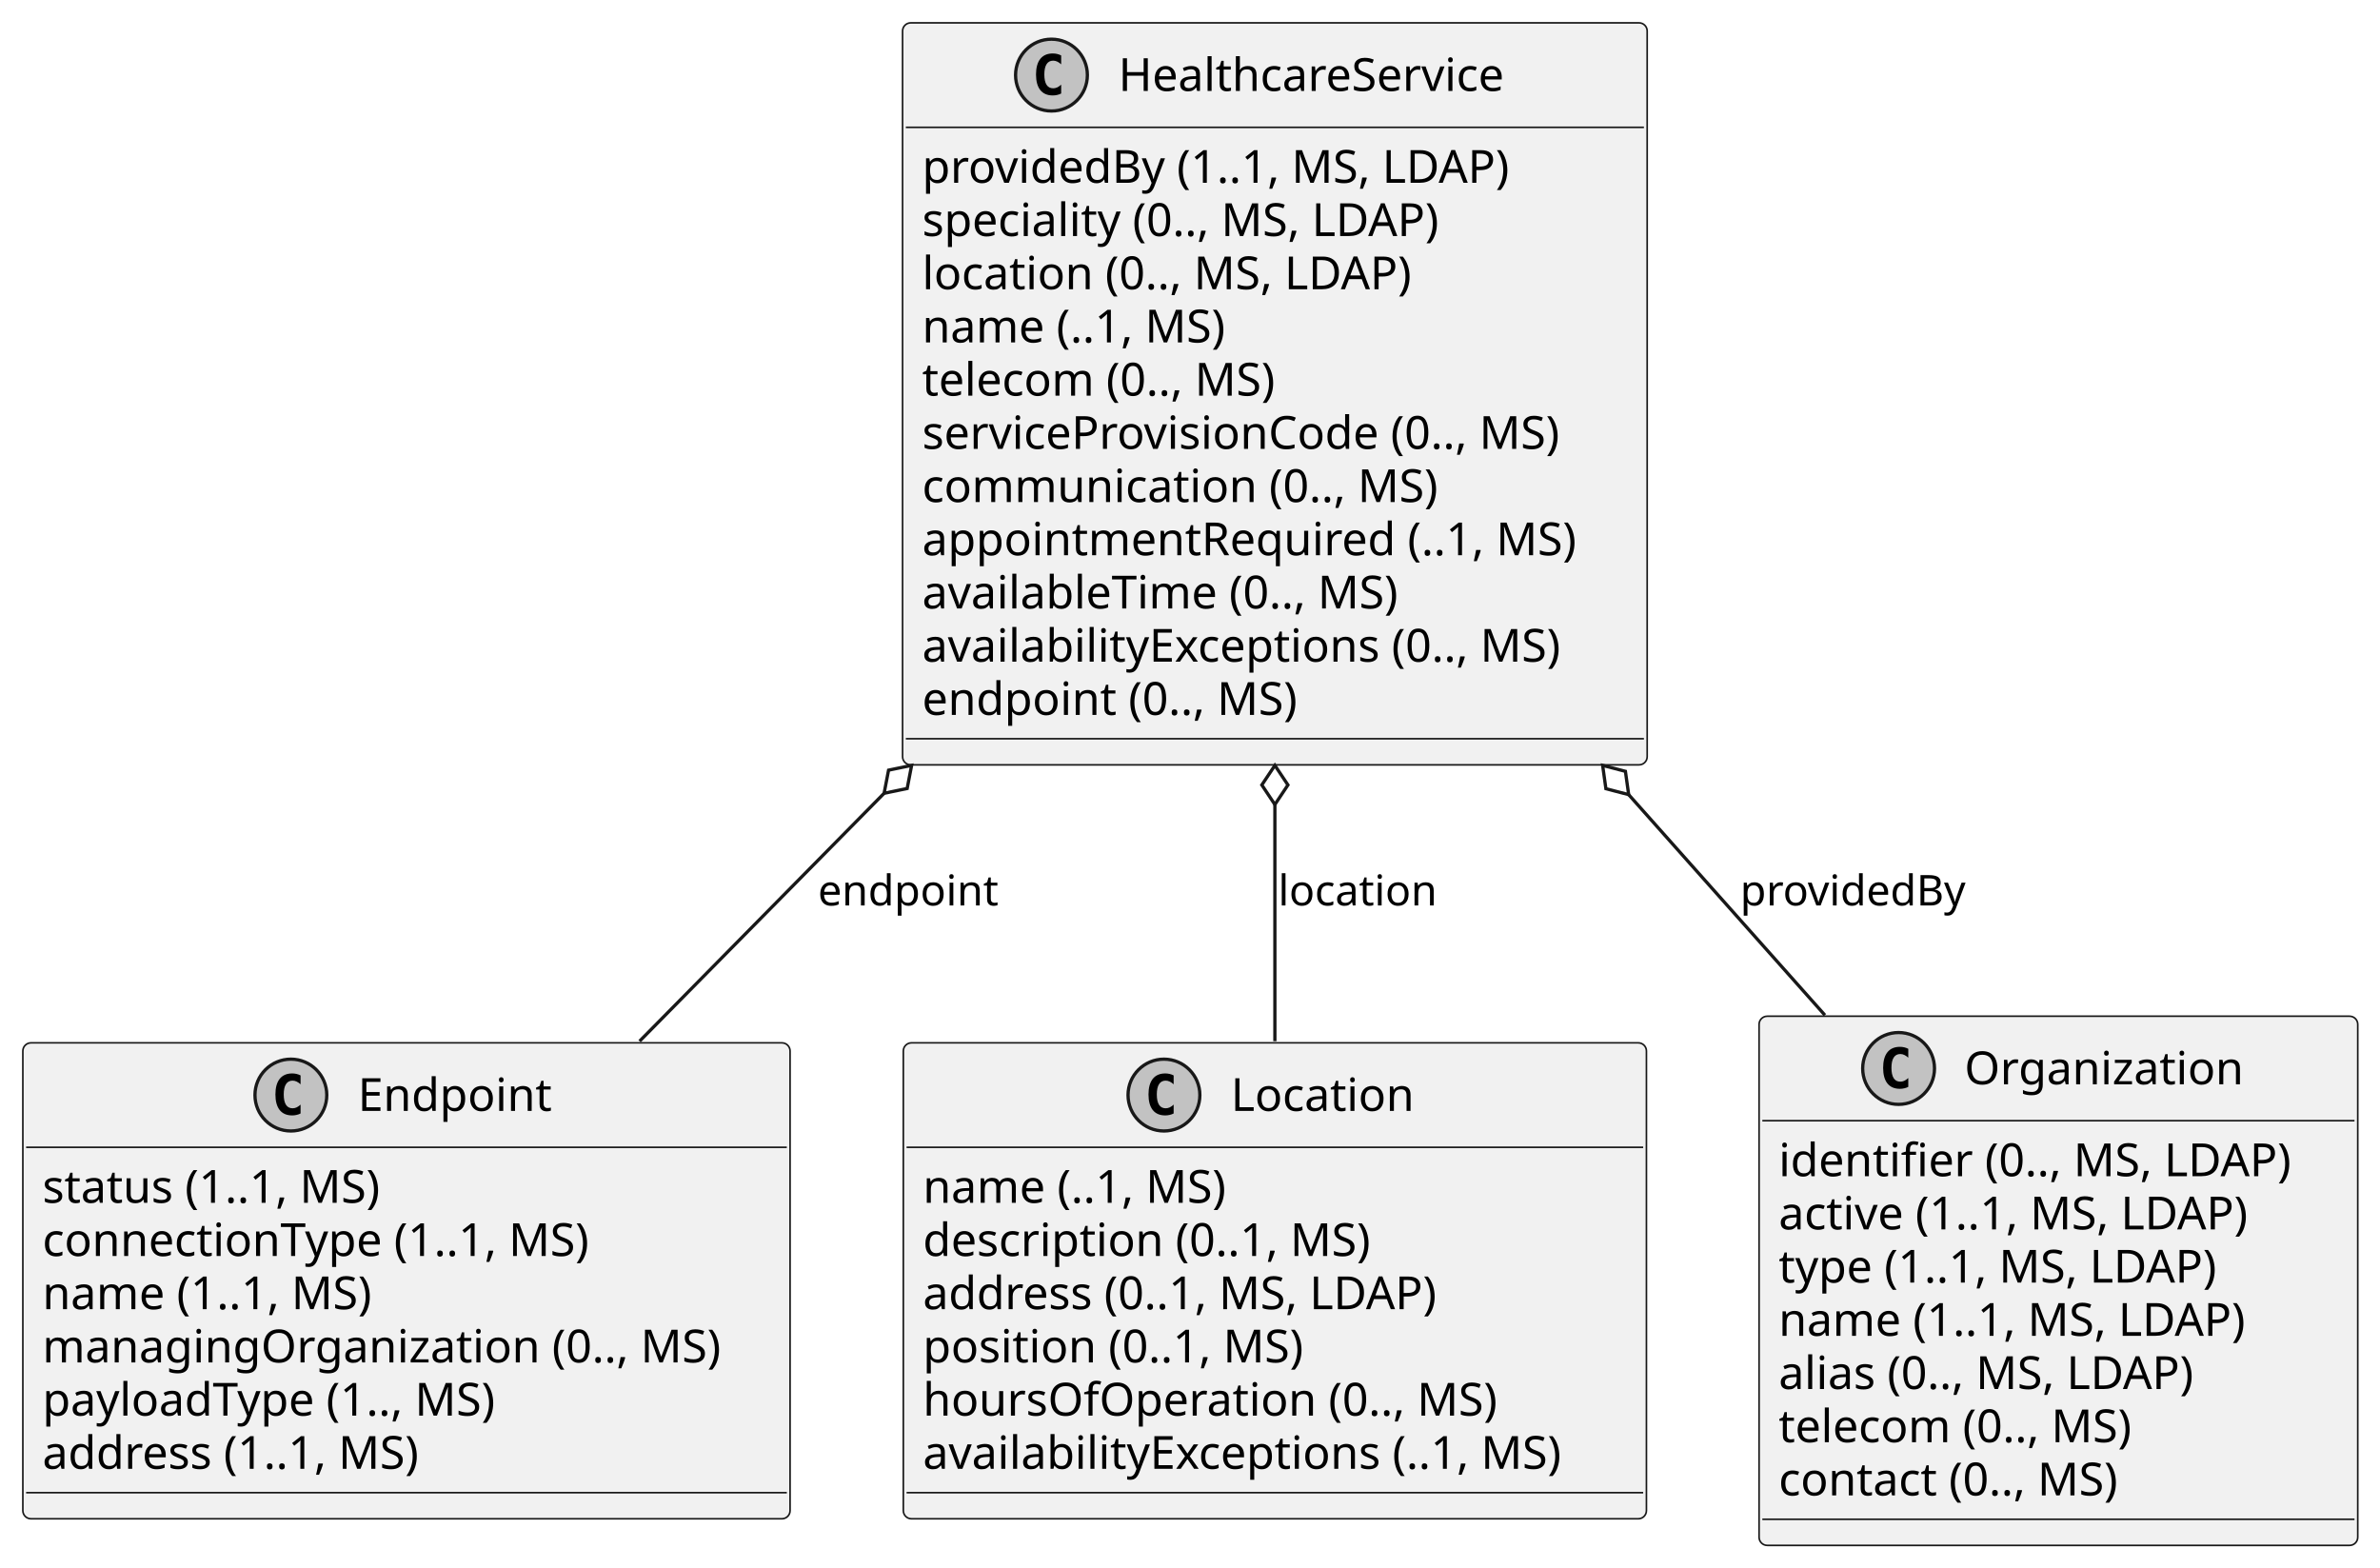
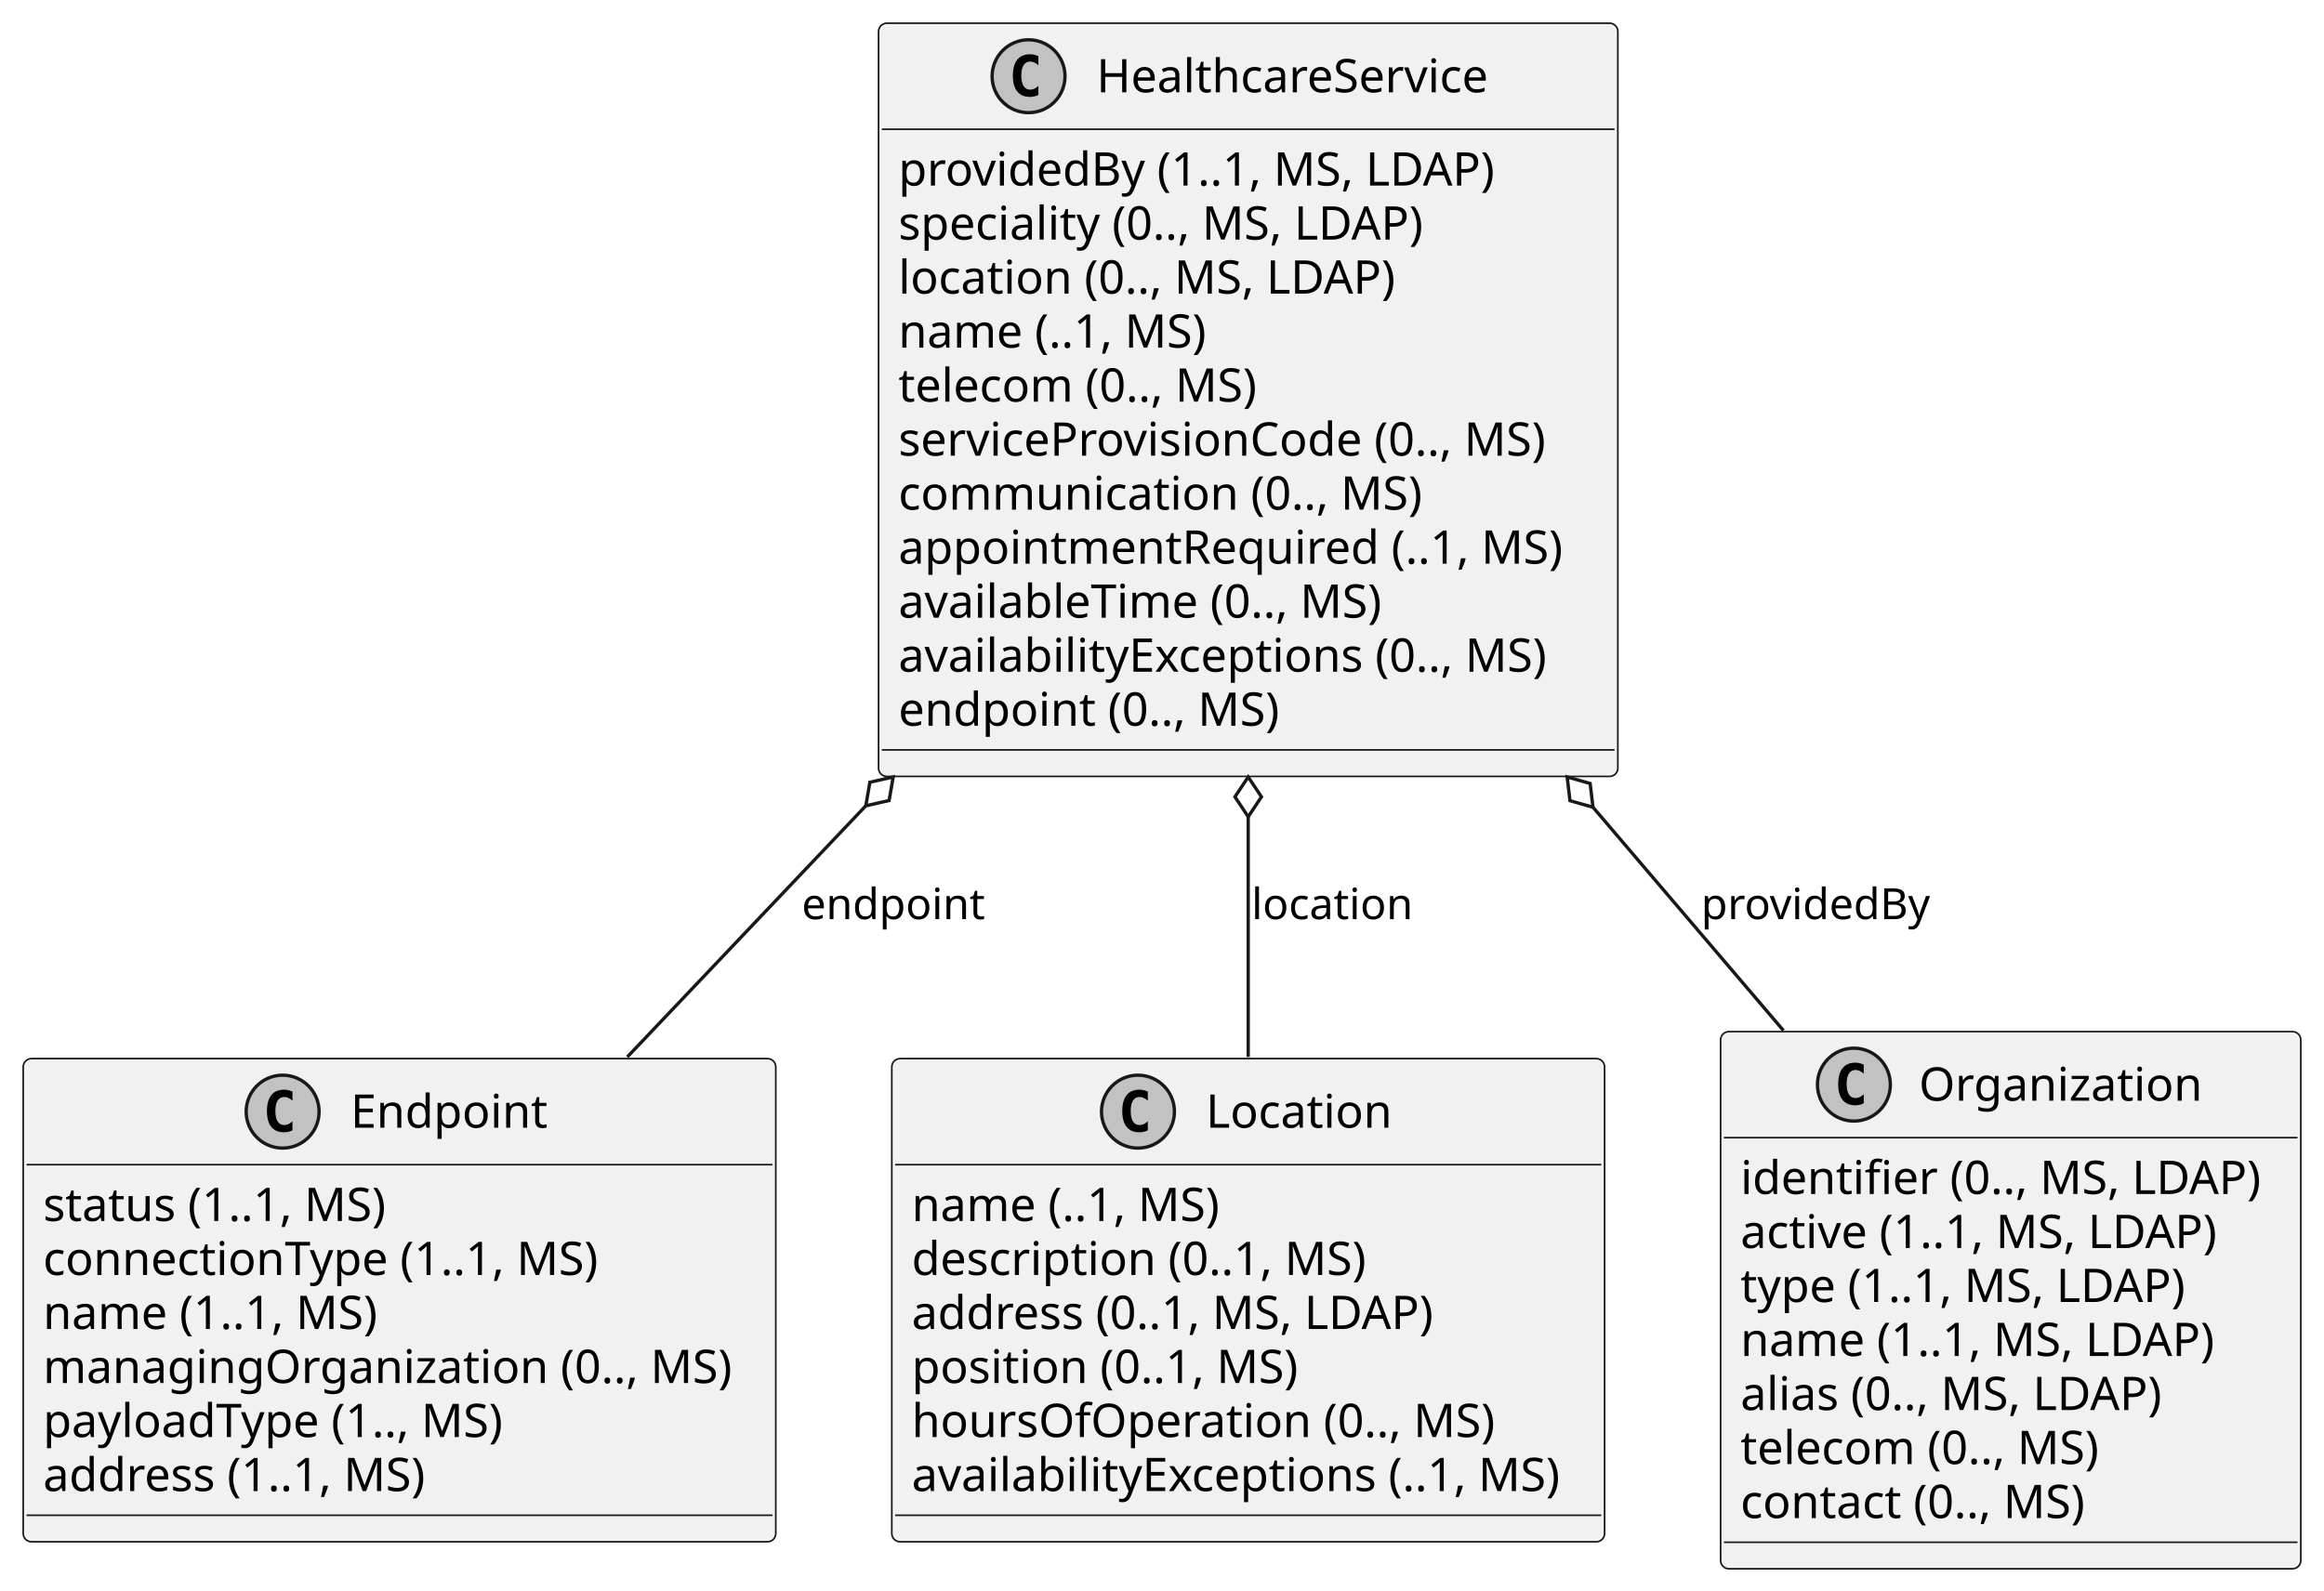
- <svg xmlns="http://www.w3.org/2000/svg" contentStyleType="text/css" data-diagram-type="CLASS" height="480px" preserveAspectRatio="none" style="width:729px;height:480px;background:#FFFFFF;" version="1.1" viewBox="0 0 729 480" width="729px" zoomAndPan="magnify">
+ <svg xmlns="http://www.w3.org/2000/svg" contentStyleType="text/css" height="480px" preserveAspectRatio="none" style="width:701px;height:480px;background:#FFFFFF;" version="1.1" viewBox="0 0 701 480" width="701px" zoomAndPan="magnify">
  <defs />
  <g>
-     <g class="entity" data-entity="HealthcareService" data-source-line="2" data-uid="ent0002" id="entity_HealthcareService">
-       <rect fill="#F1F1F1" height="227.266" rx="2.5" ry="2.5" style="stroke:#181818;stroke-width:0.5;" width="228.077" x="276.46" y="7" />
-       <ellipse cx="322.069" cy="23" fill="#C2C2C2" rx="11" ry="11" style="stroke:#181818;stroke-width:1;" />
-       <path d="M325.038,28.641 Q324.46,28.938 323.819,29.078 Q323.179,29.234 322.476,29.234 Q319.976,29.234 318.647,27.594 Q317.335,25.938 317.335,22.812 Q317.335,19.688 318.647,18.031 Q319.976,16.375 322.476,16.375 Q323.179,16.375 323.819,16.531 Q324.476,16.688 325.038,16.984 L325.038,19.703 Q324.413,19.125 323.819,18.859 Q323.226,18.578 322.601,18.578 Q321.257,18.578 320.569,19.656 Q319.882,20.719 319.882,22.812 Q319.882,24.906 320.569,25.984 Q321.257,27.047 322.601,27.047 Q323.226,27.047 323.819,26.781 Q324.413,26.5 325.038,25.922 L325.038,28.641 Z " fill="#000000" />
-       <text fill="#000000" font-family="sans-serif" font-size="14" lengthAdjust="spacing" textLength="128.358" x="342.569" y="27.847">HealthcareService</text>
-       <line style="stroke:#181818;stroke-width:0.5;" x1="277.46" x2="503.537" y1="39" y2="39" />
-       <text fill="#000000" font-family="sans-serif" font-size="14" lengthAdjust="spacing" textLength="197.114" x="282.46" y="55.995">providedBy (1..1, MS, LDAP)</text>
-       <text fill="#000000" font-family="sans-serif" font-size="14" lengthAdjust="spacing" textLength="175.061" x="282.46" y="72.292">speciality (0.., MS, LDAP)</text>
-       <text fill="#000000" font-family="sans-serif" font-size="14" lengthAdjust="spacing" textLength="164.097" x="282.46" y="88.589">location (0.., MS, LDAP)</text>
-       <text fill="#000000" font-family="sans-serif" font-size="14" lengthAdjust="spacing" textLength="102.751" x="282.46" y="104.886">name (..1, MS)</text>
-       <text fill="#000000" font-family="sans-serif" font-size="14" lengthAdjust="spacing" textLength="119.554" x="282.46" y="121.183">telecom (0.., MS)</text>
-       <text fill="#000000" font-family="sans-serif" font-size="14" lengthAdjust="spacing" textLength="212.598" x="282.46" y="137.48">serviceProvisionCode (0.., MS)</text>
-       <text fill="#000000" font-family="sans-serif" font-size="14" lengthAdjust="spacing" textLength="171.315" x="282.46" y="153.776">communication (0.., MS)</text>
-       <text fill="#000000" font-family="sans-serif" font-size="14" lengthAdjust="spacing" textLength="216.077" x="282.46" y="170.073">appointmentRequired (..1, MS)</text>
-       <text fill="#000000" font-family="sans-serif" font-size="14" lengthAdjust="spacing" textLength="160.932" x="282.46" y="186.37">availableTime (0.., MS)</text>
-       <text fill="#000000" font-family="sans-serif" font-size="14" lengthAdjust="spacing" textLength="215.619" x="282.46" y="202.667">availabilityExceptions (0.., MS)</text>
-       <text fill="#000000" font-family="sans-serif" font-size="14" lengthAdjust="spacing" textLength="125.125" x="282.46" y="218.964">endpoint (0.., MS)</text>
-       <line style="stroke:#181818;stroke-width:0.5;" x1="277.46" x2="503.537" y1="226.266" y2="226.266" />
+     <g id="elem_HealthcareService">
+       <rect codeLine="2" fill="#F1F1F1" height="227.266" id="HealthcareService" rx="2.5" ry="2.5" style="stroke:#181818;stroke-width:0.5;" width="223" x="265" y="7" />
+       <ellipse cx="310.25" cy="23" fill="#C2C2C2" rx="11" ry="11" style="stroke:#181818;stroke-width:1.0;" />
+       <path d="M313.219,28.641 Q312.641,28.938 312,29.078 Q311.359,29.234 310.656,29.234 Q308.156,29.234 306.828,27.594 Q305.516,25.938 305.516,22.812 Q305.516,19.688 306.828,18.031 Q308.156,16.375 310.656,16.375 Q311.359,16.375 312,16.531 Q312.656,16.688 313.219,16.984 L313.219,19.703 Q312.594,19.125 312,18.859 Q311.406,18.578 310.781,18.578 Q309.438,18.578 308.75,19.656 Q308.062,20.719 308.062,22.812 Q308.062,24.906 308.75,25.984 Q309.438,27.047 310.781,27.047 Q311.406,27.047 312,26.781 Q312.594,26.5 313.219,25.922 L313.219,28.641 Z " fill="#000000" />
+       <text fill="#000000" font-family="sans-serif" font-size="14" lengthAdjust="spacing" textLength="124" x="330.75" y="27.847">HealthcareService</text>
+       <line style="stroke:#181818;stroke-width:0.5;" x1="266" x2="487" y1="39" y2="39" />
+       <text fill="#000000" font-family="sans-serif" font-size="14" lengthAdjust="spacing" textLength="190" x="271" y="55.995">providedBy (1..1, MS, LDAP)</text>
+       <text fill="#000000" font-family="sans-serif" font-size="14" lengthAdjust="spacing" textLength="167" x="271" y="72.292">speciality (0.., MS, LDAP)</text>
+       <text fill="#000000" font-family="sans-serif" font-size="14" lengthAdjust="spacing" textLength="158" x="271" y="88.589">location (0.., MS, LDAP)</text>
+       <text fill="#000000" font-family="sans-serif" font-size="14" lengthAdjust="spacing" textLength="99" x="271" y="104.886">name (..1, MS)</text>
+       <text fill="#000000" font-family="sans-serif" font-size="14" lengthAdjust="spacing" textLength="116" x="271" y="121.183">telecom (0.., MS)</text>
+       <text fill="#000000" font-family="sans-serif" font-size="14" lengthAdjust="spacing" textLength="208" x="271" y="137.48">serviceProvisionCode (0.., MS)</text>
+       <text fill="#000000" font-family="sans-serif" font-size="14" lengthAdjust="spacing" textLength="166" x="271" y="153.776">communication (0.., MS)</text>
+       <text fill="#000000" font-family="sans-serif" font-size="14" lengthAdjust="spacing" textLength="211" x="271" y="170.073">appointmentRequired (..1, MS)</text>
+       <text fill="#000000" font-family="sans-serif" font-size="14" lengthAdjust="spacing" textLength="152" x="271" y="186.37">availableTime (0.., MS)</text>
+       <text fill="#000000" font-family="sans-serif" font-size="14" lengthAdjust="spacing" textLength="203" x="271" y="202.667">availabilityExceptions (0.., MS)</text>
+       <text fill="#000000" font-family="sans-serif" font-size="14" lengthAdjust="spacing" textLength="122" x="271" y="218.964">endpoint (0.., MS)</text>
+       <line style="stroke:#181818;stroke-width:0.5;" x1="266" x2="487" y1="226.266" y2="226.266" />
    </g>
-     <g class="entity" data-entity="Endpoint" data-source-line="15" data-uid="ent0003" id="entity_Endpoint">
-       <rect fill="#F1F1F1" height="145.781" rx="2.5" ry="2.5" style="stroke:#181818;stroke-width:0.5;" width="235.002" x="7" y="319.41" />
-       <ellipse cx="89.096" cy="335.41" fill="#C2C2C2" rx="11" ry="11" style="stroke:#181818;stroke-width:1;" />
-       <path d="M92.065,341.051 Q91.487,341.348 90.846,341.488 Q90.206,341.644 89.502,341.644 Q87.002,341.644 85.674,340.004 Q84.362,338.348 84.362,335.223 Q84.362,332.098 85.674,330.441 Q87.002,328.785 89.502,328.785 Q90.206,328.785 90.846,328.941 Q91.502,329.098 92.065,329.394 L92.065,332.113 Q91.44,331.535 90.846,331.269 Q90.252,330.988 89.627,330.988 Q88.284,330.988 87.596,332.066 Q86.909,333.129 86.909,335.223 Q86.909,337.316 87.596,338.394 Q88.284,339.457 89.627,339.457 Q90.252,339.457 90.846,339.191 Q91.44,338.91 92.065,338.332 L92.065,341.051 Z " fill="#000000" />
-       <text fill="#000000" font-family="sans-serif" font-size="14" lengthAdjust="spacing" textLength="62.31" x="109.596" y="340.257">Endpoint</text>
-       <line style="stroke:#181818;stroke-width:0.5;" x1="8" x2="241.002" y1="351.41" y2="351.41" />
-       <text fill="#000000" font-family="sans-serif" font-size="14" lengthAdjust="spacing" textLength="114.974" x="13" y="368.405">status (1..1, MS)</text>
-       <text fill="#000000" font-family="sans-serif" font-size="14" lengthAdjust="spacing" textLength="183.429" x="13" y="384.702">connectionType (1..1, MS)</text>
-       <text fill="#000000" font-family="sans-serif" font-size="14" lengthAdjust="spacing" textLength="111.658" x="13" y="400.999">name (1..1, MS)</text>
-       <text fill="#000000" font-family="sans-serif" font-size="14" lengthAdjust="spacing" textLength="223.002" x="13" y="417.296">managingOrganization (0.., MS)</text>
-       <text fill="#000000" font-family="sans-serif" font-size="14" lengthAdjust="spacing" textLength="153.057" x="13" y="433.593">payloadType (1.., MS)</text>
-       <text fill="#000000" font-family="sans-serif" font-size="14" lengthAdjust="spacing" textLength="127.265" x="13" y="449.889">address (1..1, MS)</text>
-       <line style="stroke:#181818;stroke-width:0.5;" x1="8" x2="241.002" y1="457.191" y2="457.191" />
+     <g id="elem_Endpoint">
+       <rect codeLine="15" fill="#F1F1F1" height="145.781" id="Endpoint" rx="2.5" ry="2.5" style="stroke:#181818;stroke-width:0.5;" width="227" x="7" y="319.41" />
+       <ellipse cx="85.25" cy="335.41" fill="#C2C2C2" rx="11" ry="11" style="stroke:#181818;stroke-width:1.0;" />
+       <path d="M88.219,341.051 Q87.641,341.348 87,341.488 Q86.359,341.644 85.656,341.644 Q83.156,341.644 81.828,340.004 Q80.516,338.348 80.516,335.223 Q80.516,332.098 81.828,330.441 Q83.156,328.785 85.656,328.785 Q86.359,328.785 87,328.941 Q87.656,329.098 88.219,329.394 L88.219,332.113 Q87.594,331.535 87,331.269 Q86.406,330.988 85.781,330.988 Q84.438,330.988 83.75,332.066 Q83.062,333.129 83.062,335.223 Q83.062,337.316 83.75,338.394 Q84.438,339.457 85.781,339.457 Q86.406,339.457 87,339.191 Q87.594,338.91 88.219,338.332 L88.219,341.051 Z " fill="#000000" />
+       <text fill="#000000" font-family="sans-serif" font-size="14" lengthAdjust="spacing" textLength="62" x="105.75" y="340.257">Endpoint</text>
+       <line style="stroke:#181818;stroke-width:0.5;" x1="8" x2="233" y1="351.41" y2="351.41" />
+       <text fill="#000000" font-family="sans-serif" font-size="14" lengthAdjust="spacing" textLength="112" x="13" y="368.405">status (1..1, MS)</text>
+       <text fill="#000000" font-family="sans-serif" font-size="14" lengthAdjust="spacing" textLength="181" x="13" y="384.702">connectionType (1..1, MS)</text>
+       <text fill="#000000" font-family="sans-serif" font-size="14" lengthAdjust="spacing" textLength="108" x="13" y="400.999">name (1..1, MS)</text>
+       <text fill="#000000" font-family="sans-serif" font-size="14" lengthAdjust="spacing" textLength="215" x="13" y="417.296">managingOrganization (0.., MS)</text>
+       <text fill="#000000" font-family="sans-serif" font-size="14" lengthAdjust="spacing" textLength="147" x="13" y="433.593">payloadType (1.., MS)</text>
+       <text fill="#000000" font-family="sans-serif" font-size="14" lengthAdjust="spacing" textLength="125" x="13" y="449.889">address (1..1, MS)</text>
+       <line style="stroke:#181818;stroke-width:0.5;" x1="8" x2="233" y1="457.191" y2="457.191" />
    </g>
-     <g class="entity" data-entity="Location" data-source-line="23" data-uid="ent0004" id="entity_Location">
-       <rect fill="#F1F1F1" height="145.781" rx="2.5" ry="2.5" style="stroke:#181818;stroke-width:0.5;" width="227.619" x="276.69" y="319.41" />
-       <ellipse cx="356.52" cy="335.41" fill="#C2C2C2" rx="11" ry="11" style="stroke:#181818;stroke-width:1;" />
-       <path d="M359.489,341.051 Q358.911,341.348 358.27,341.488 Q357.63,341.644 356.926,341.644 Q354.426,341.644 353.098,340.004 Q351.786,338.348 351.786,335.223 Q351.786,332.098 353.098,330.441 Q354.426,328.785 356.926,328.785 Q357.63,328.785 358.27,328.941 Q358.926,329.098 359.489,329.394 L359.489,332.113 Q358.864,331.535 358.27,331.269 Q357.676,330.988 357.051,330.988 Q355.708,330.988 355.02,332.066 Q354.333,333.129 354.333,335.223 Q354.333,337.316 355.02,338.394 Q355.708,339.457 357.051,339.457 Q357.676,339.457 358.27,339.191 Q358.864,338.91 359.489,338.332 L359.489,341.051 Z " fill="#000000" />
-       <text fill="#000000" font-family="sans-serif" font-size="14" lengthAdjust="spacing" textLength="59.459" x="377.02" y="340.257">Location</text>
-       <line style="stroke:#181818;stroke-width:0.5;" x1="277.69" x2="503.309" y1="351.41" y2="351.41" />
-       <text fill="#000000" font-family="sans-serif" font-size="14" lengthAdjust="spacing" textLength="102.751" x="282.69" y="368.405">name (..1, MS)</text>
-       <text fill="#000000" font-family="sans-serif" font-size="14" lengthAdjust="spacing" textLength="149.796" x="282.69" y="384.702">description (0..1, MS)</text>
-       <text fill="#000000" font-family="sans-serif" font-size="14" lengthAdjust="spacing" textLength="172.765" x="282.69" y="400.999">address (0..1, MS, LDAP)</text>
-       <text fill="#000000" font-family="sans-serif" font-size="14" lengthAdjust="spacing" textLength="127.408" x="282.69" y="417.296">position (0..1, MS)</text>
-       <text fill="#000000" font-family="sans-serif" font-size="14" lengthAdjust="spacing" textLength="188.029" x="282.69" y="433.593">hoursOfOperation (0.., MS)</text>
-       <text fill="#000000" font-family="sans-serif" font-size="14" lengthAdjust="spacing" textLength="215.619" x="282.69" y="449.889">availabilityExceptions (..1, MS)</text>
-       <line style="stroke:#181818;stroke-width:0.5;" x1="277.69" x2="503.309" y1="457.191" y2="457.191" />
+     <g id="elem_Location">
+       <rect codeLine="23" fill="#F1F1F1" height="145.781" id="Location" rx="2.5" ry="2.5" style="stroke:#181818;stroke-width:0.5;" width="215" x="269" y="319.41" />
+       <ellipse cx="343.25" cy="335.41" fill="#C2C2C2" rx="11" ry="11" style="stroke:#181818;stroke-width:1.0;" />
+       <path d="M346.219,341.051 Q345.641,341.348 345,341.488 Q344.359,341.644 343.656,341.644 Q341.156,341.644 339.828,340.004 Q338.516,338.348 338.516,335.223 Q338.516,332.098 339.828,330.441 Q341.156,328.785 343.656,328.785 Q344.359,328.785 345,328.941 Q345.656,329.098 346.219,329.394 L346.219,332.113 Q345.594,331.535 345,331.269 Q344.406,330.988 343.781,330.988 Q342.438,330.988 341.75,332.066 Q341.062,333.129 341.062,335.223 Q341.062,337.316 341.75,338.394 Q342.438,339.457 343.781,339.457 Q344.406,339.457 345,339.191 Q345.594,338.91 346.219,338.332 L346.219,341.051 Z " fill="#000000" />
+       <text fill="#000000" font-family="sans-serif" font-size="14" lengthAdjust="spacing" textLength="58" x="363.75" y="340.257">Location</text>
+       <line style="stroke:#181818;stroke-width:0.5;" x1="270" x2="483" y1="351.41" y2="351.41" />
+       <text fill="#000000" font-family="sans-serif" font-size="14" lengthAdjust="spacing" textLength="99" x="275" y="368.405">name (..1, MS)</text>
+       <text fill="#000000" font-family="sans-serif" font-size="14" lengthAdjust="spacing" textLength="146" x="275" y="384.702">description (0..1, MS)</text>
+       <text fill="#000000" font-family="sans-serif" font-size="14" lengthAdjust="spacing" textLength="169" x="275" y="400.999">address (0..1, MS, LDAP)</text>
+       <text fill="#000000" font-family="sans-serif" font-size="14" lengthAdjust="spacing" textLength="124" x="275" y="417.296">position (0..1, MS)</text>
+       <text fill="#000000" font-family="sans-serif" font-size="14" lengthAdjust="spacing" textLength="183" x="275" y="433.593">hoursOfOperation (0.., MS)</text>
+       <text fill="#000000" font-family="sans-serif" font-size="14" lengthAdjust="spacing" textLength="203" x="275" y="449.889">availabilityExceptions (..1, MS)</text>
+       <line style="stroke:#181818;stroke-width:0.5;" x1="270" x2="483" y1="457.191" y2="457.191" />
    </g>
-     <g class="entity" data-entity="Organization" data-source-line="31" data-uid="ent0005" id="entity_Organization">
-       <rect fill="#F1F1F1" height="162.078" rx="2.5" ry="2.5" style="stroke:#181818;stroke-width:0.5;" width="183.377" x="538.81" y="311.26" />
-       <ellipse cx="581.543" cy="327.26" fill="#C2C2C2" rx="11" ry="11" style="stroke:#181818;stroke-width:1;" />
-       <path d="M584.511,332.901 Q583.933,333.197 583.293,333.338 Q582.652,333.494 581.949,333.494 Q579.449,333.494 578.121,331.854 Q576.808,330.197 576.808,327.072 Q576.808,323.947 578.121,322.291 Q579.449,320.635 581.949,320.635 Q582.652,320.635 583.293,320.791 Q583.949,320.947 584.511,321.244 L584.511,323.963 Q583.886,323.385 583.293,323.119 Q582.699,322.838 582.074,322.838 Q580.73,322.838 580.043,323.916 Q579.355,324.979 579.355,327.072 Q579.355,329.166 580.043,330.244 Q580.73,331.307 582.074,331.307 Q582.699,331.307 583.293,331.041 Q583.886,330.76 584.511,330.182 L584.511,332.901 Z " fill="#000000" />
-       <text fill="#000000" font-family="sans-serif" font-size="14" lengthAdjust="spacing" textLength="89.749" x="601.705" y="332.107">Organization</text>
-       <line style="stroke:#181818;stroke-width:0.5;" x1="539.81" x2="721.187" y1="343.26" y2="343.26" />
-       <text fill="#000000" font-family="sans-serif" font-size="14" lengthAdjust="spacing" textLength="171.377" x="544.81" y="360.255">identifier (0.., MS, LDAP)</text>
-       <text fill="#000000" font-family="sans-serif" font-size="14" lengthAdjust="spacing" textLength="160.009" x="544.81" y="376.552">active (1..1, MS, LDAP)</text>
-       <text fill="#000000" font-family="sans-serif" font-size="14" lengthAdjust="spacing" textLength="148.73" x="544.81" y="392.849">type (1..1, MS, LDAP)</text>
-       <text fill="#000000" font-family="sans-serif" font-size="14" lengthAdjust="spacing" textLength="157.158" x="544.81" y="409.146">name (1..1, MS, LDAP)</text>
-       <text fill="#000000" font-family="sans-serif" font-size="14" lengthAdjust="spacing" textLength="140.779" x="544.81" y="425.443">alias (0.., MS, LDAP)</text>
-       <text fill="#000000" font-family="sans-serif" font-size="14" lengthAdjust="spacing" textLength="119.554" x="544.81" y="441.74">telecom (0.., MS)</text>
-       <text fill="#000000" font-family="sans-serif" font-size="14" lengthAdjust="spacing" textLength="115.439" x="544.81" y="458.036">contact (0.., MS)</text>
-       <line style="stroke:#181818;stroke-width:0.5;" x1="539.81" x2="721.187" y1="465.338" y2="465.338" />
+     <g id="elem_Organization">
+       <rect codeLine="31" fill="#F1F1F1" height="162.078" id="Organization" rx="2.5" ry="2.5" style="stroke:#181818;stroke-width:0.5;" width="175" x="519" y="311.26" />
+       <ellipse cx="559.2" cy="327.26" fill="#C2C2C2" rx="11" ry="11" style="stroke:#181818;stroke-width:1.0;" />
+       <path d="M562.169,332.901 Q561.591,333.197 560.95,333.338 Q560.309,333.494 559.606,333.494 Q557.106,333.494 555.778,331.854 Q554.466,330.197 554.466,327.072 Q554.466,323.947 555.778,322.291 Q557.106,320.635 559.606,320.635 Q560.309,320.635 560.95,320.791 Q561.606,320.947 562.169,321.244 L562.169,323.963 Q561.544,323.385 560.95,323.119 Q560.356,322.838 559.731,322.838 Q558.388,322.838 557.7,323.916 Q557.013,324.979 557.013,327.072 Q557.013,329.166 557.7,330.244 Q558.388,331.307 559.731,331.307 Q560.356,331.307 560.95,331.041 Q561.544,330.76 562.169,330.182 L562.169,332.901 Z " fill="#000000" />
+       <text fill="#000000" font-family="sans-serif" font-size="14" lengthAdjust="spacing" textLength="87" x="578.8" y="332.107">Organization</text>
+       <line style="stroke:#181818;stroke-width:0.5;" x1="520" x2="693" y1="343.26" y2="343.26" />
+       <text fill="#000000" font-family="sans-serif" font-size="14" lengthAdjust="spacing" textLength="163" x="525" y="360.255">identifier (0.., MS, LDAP)</text>
+       <text fill="#000000" font-family="sans-serif" font-size="14" lengthAdjust="spacing" textLength="153" x="525" y="376.552">active (1..1, MS, LDAP)</text>
+       <text fill="#000000" font-family="sans-serif" font-size="14" lengthAdjust="spacing" textLength="143" x="525" y="392.849">type (1..1, MS, LDAP)</text>
+       <text fill="#000000" font-family="sans-serif" font-size="14" lengthAdjust="spacing" textLength="152" x="525" y="409.146">name (1..1, MS, LDAP)</text>
+       <text fill="#000000" font-family="sans-serif" font-size="14" lengthAdjust="spacing" textLength="134" x="525" y="425.443">alias (0.., MS, LDAP)</text>
+       <text fill="#000000" font-family="sans-serif" font-size="14" lengthAdjust="spacing" textLength="116" x="525" y="441.74">telecom (0.., MS)</text>
+       <text fill="#000000" font-family="sans-serif" font-size="14" lengthAdjust="spacing" textLength="112" x="525" y="458.036">contact (0.., MS)</text>
+       <line style="stroke:#181818;stroke-width:0.5;" x1="520" x2="693" y1="465.338" y2="465.338" />
    </g>
-     <g class="link" data-entity-1="HealthcareService" data-entity-2="Organization" data-source-line="41" data-uid="lnk6" id="link_HealthcareService_Organization">
-       <path codeLine="41" d="M498.869,243.393 C521.739,269.083 537.6,286.91 558.97,310.93" fill="none" id="HealthcareService-backto-Organization" style="stroke:#181818;stroke-width:1;" />
-       <polygon fill="none" points="490.89,234.43,491.892,241.571,498.869,243.393,497.867,236.252,490.89,234.43" style="stroke:#181818;stroke-width:1;" />
-       <text fill="#000000" font-family="sans-serif" font-size="13" lengthAdjust="spacing" textLength="73.969" x="533" y="277.327">providedBy</text>
+     <g id="link_HealthcareService_Organization">
+       <path codeLine="41" d="M480.497,243.56 C502.407,269.25 517.47,286.91 537.95,310.93 " fill="none" id="HealthcareService-backto-Organization" style="stroke:#181818;stroke-width:1.0;" />
+       <polygon fill="none" points="472.71,234.43,473.56,241.591,480.497,243.56,479.647,236.399,472.71,234.43" style="stroke:#181818;stroke-width:1.0;" />
+       <text fill="#000000" font-family="sans-serif" font-size="13" lengthAdjust="spacing" textLength="71" x="513.1" y="277.327">providedBy</text>
    </g>
-     <g class="link" data-entity-1="HealthcareService" data-entity-2="Endpoint" data-source-line="42" data-uid="lnk7" id="link_HealthcareService_Endpoint">
-       <path codeLine="42" d="M270.805,242.975 C242.625,271.555 221.52,292.94 195.9,318.91" fill="none" id="HealthcareService-backto-Endpoint" style="stroke:#181818;stroke-width:1;" />
-       <polygon fill="none" points="279.23,234.43,272.169,235.894,270.805,242.975,277.866,241.511,279.23,234.43" style="stroke:#181818;stroke-width:1;" />
-       <text fill="#000000" font-family="sans-serif" font-size="13" lengthAdjust="spacing" textLength="57.643" x="250.53" y="277.327">endpoint</text>
+     <g id="link_HealthcareService_Endpoint">
+       <path codeLine="42" d="M261.158,243.133 C234.028,271.713 213.87,292.94 189.22,318.91 " fill="none" id="HealthcareService-backto-Endpoint" style="stroke:#181818;stroke-width:1.0;" />
+       <polygon fill="none" points="269.42,234.43,262.388,236.028,261.158,243.133,268.19,241.536,269.42,234.43" style="stroke:#181818;stroke-width:1.0;" />
+       <text fill="#000000" font-family="sans-serif" font-size="13" lengthAdjust="spacing" textLength="56" x="241.82" y="277.327">endpoint</text>
    </g>
-     <g class="link" data-entity-1="HealthcareService" data-entity-2="Location" data-source-line="43" data-uid="lnk8" id="link_HealthcareService_Location">
-       <path codeLine="43" d="M390.5,246.43 C390.5,275.01 390.5,292.94 390.5,318.91" fill="none" id="HealthcareService-backto-Location" style="stroke:#181818;stroke-width:1;" />
-       <polygon fill="none" points="390.5,234.43,386.5,240.43,390.5,246.43,394.5,240.43,390.5,234.43" style="stroke:#181818;stroke-width:1;" />
-       <text fill="#000000" font-family="sans-serif" font-size="13" lengthAdjust="spacing" textLength="51.581" x="391.5" y="277.327">location</text>
+     <g id="link_HealthcareService_Location">
+       <path codeLine="43" d="M376.5,246.43 C376.5,275.01 376.5,292.94 376.5,318.91 " fill="none" id="HealthcareService-backto-Location" style="stroke:#181818;stroke-width:1.0;" />
+       <polygon fill="none" points="376.5,234.43,372.5,240.43,376.5,246.43,380.5,240.43,376.5,234.43" style="stroke:#181818;stroke-width:1.0;" />
+       <text fill="#000000" font-family="sans-serif" font-size="13" lengthAdjust="spacing" textLength="50" x="377.5" y="277.327">location</text>
    </g>
  </g>
</svg>
